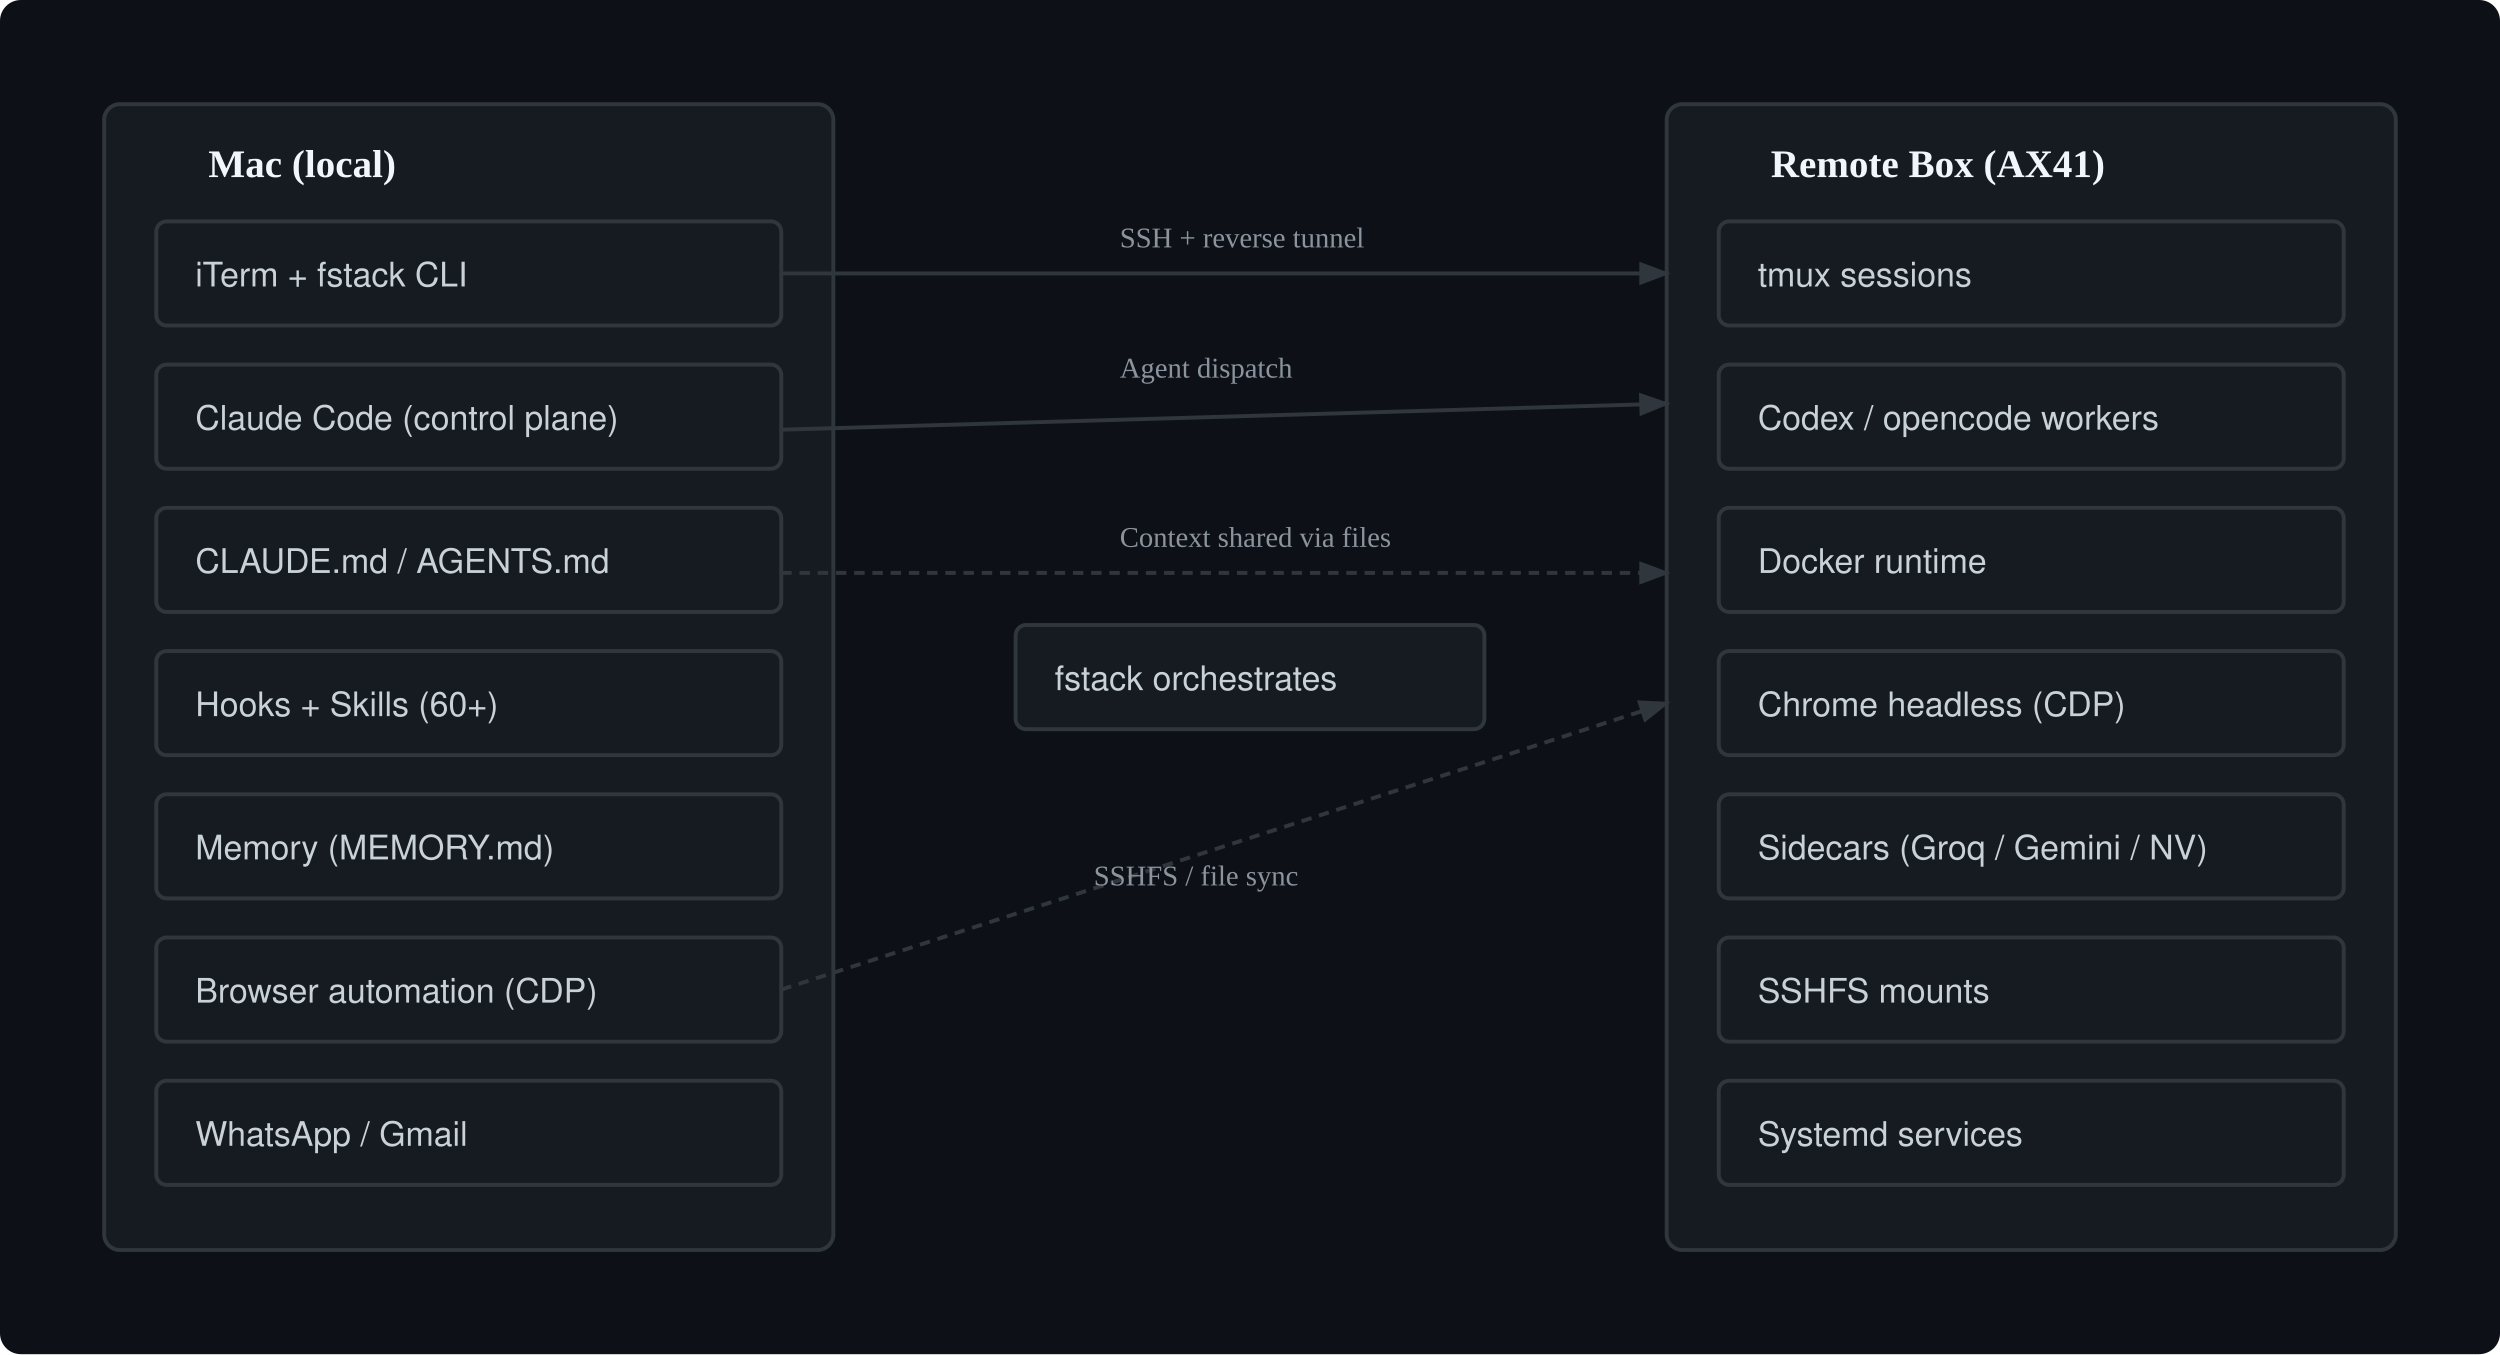
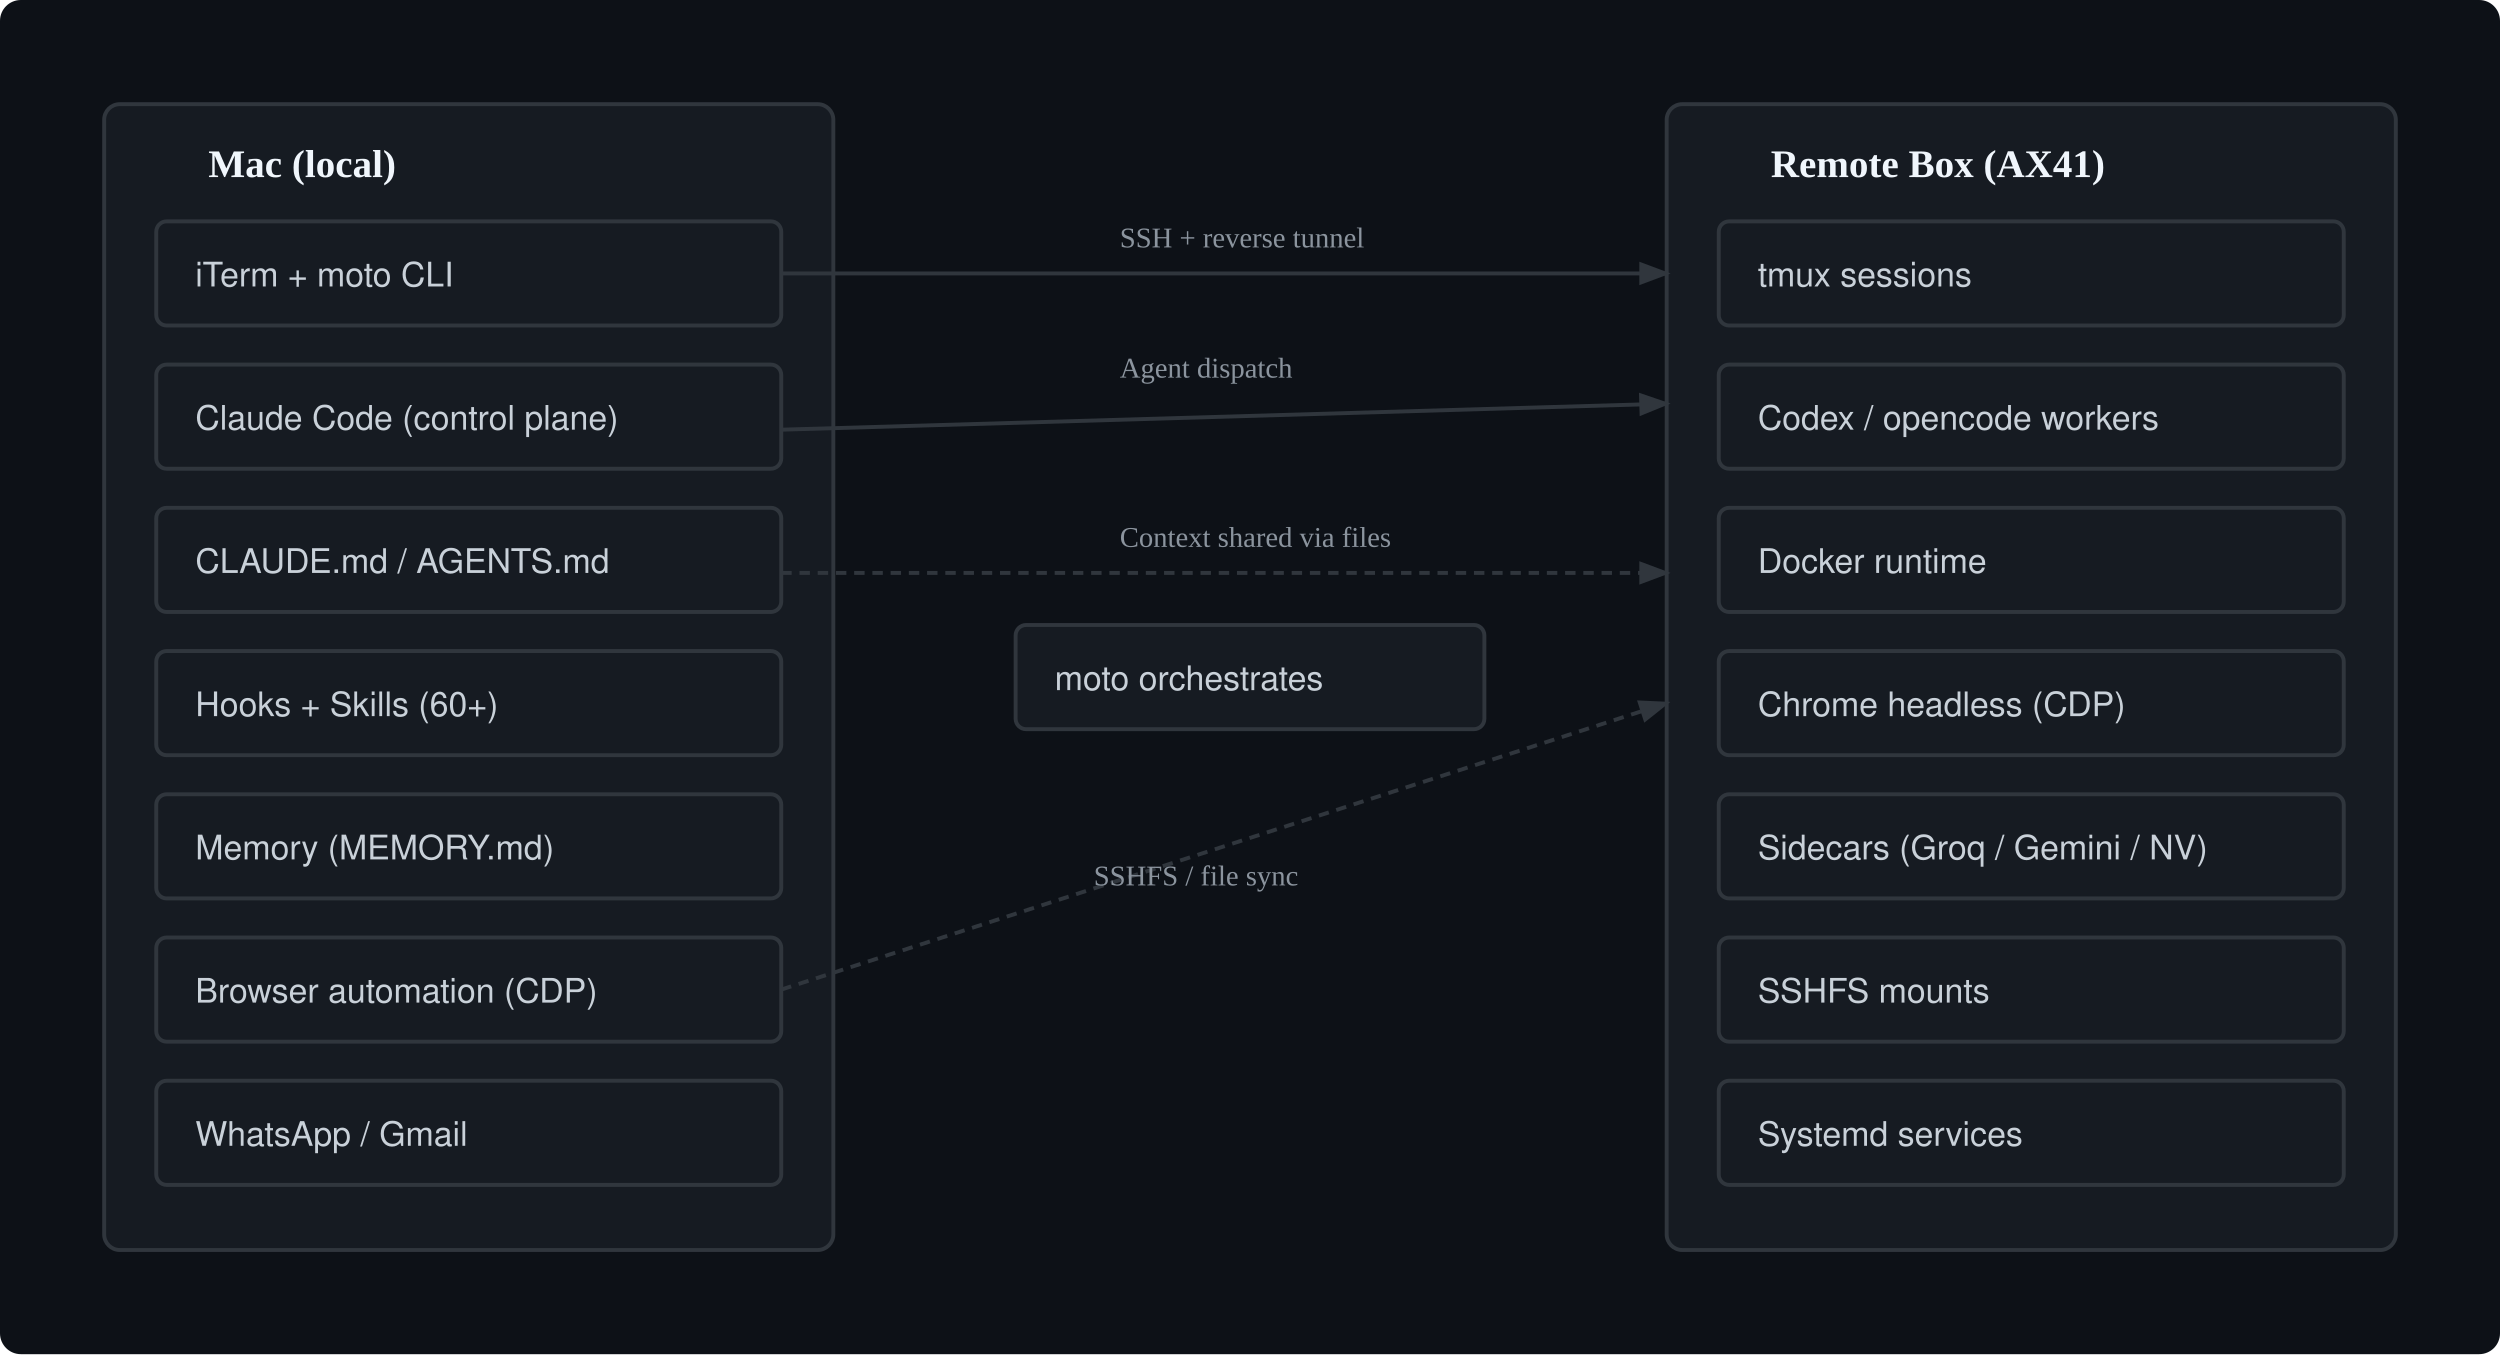
<svg xmlns="http://www.w3.org/2000/svg" viewBox="0 0 960 520">
  <defs>
    <style>
      .bg { fill: #0d1117; }
      .box { fill: #161b22; stroke: #30363d; stroke-width: 1.5; }
      .accent { fill: #58a6ff; }
      .text { font-family: -apple-system, BlinkMacSystemFont, "Segoe UI", Helvetica, Arial, sans-serif; font-size: 13px; fill: #c9d1d9; }
      .label { font-size: 11px; fill: #8b949e; }
      .title { font-size: 15px; fill: #f0f6fc; font-weight: 600; }
      .arrow { stroke: #30363d; stroke-width: 1.5; fill: none; marker-end: url(#arrowhead); }
      .dashed { stroke-dasharray: 4 3; }
    </style>
    <marker id="arrowhead" markerWidth="8" markerHeight="6" refX="7" refY="3" orient="auto">
      <path d="M0,0 L8,3 L0,6 Z" fill="#30363d" />
    </marker>
  </defs>
  <rect class="bg" width="960" height="520" rx="8" />
  <rect class="box" x="40" y="40" width="280" height="440" rx="6" />
  <text class="title" x="80" y="68">Mac (local)</text>
  <rect class="box" x="60" y="85" width="240" height="40" rx="4" />
-   <text class="text" x="75" y="110">iTerm + fstack CLI</text>
+   <text class="text" x="75" y="110">iTerm + moto CLI</text>
  <rect class="box" x="60" y="140" width="240" height="40" rx="4" />
  <text class="text" x="75" y="165">Claude Code (control plane)</text>
  <rect class="box" x="60" y="195" width="240" height="40" rx="4" />
  <text class="text" x="75" y="220">CLAUDE.md / AGENTS.md</text>
  <rect class="box" x="60" y="250" width="240" height="40" rx="4" />
  <text class="text" x="75" y="275">Hooks + Skills (60+)</text>
  <rect class="box" x="60" y="305" width="240" height="40" rx="4" />
  <text class="text" x="75" y="330">Memory (MEMORY.md)</text>
  <rect class="box" x="60" y="360" width="240" height="40" rx="4" />
  <text class="text" x="75" y="385">Browser automation (CDP)</text>
  <rect class="box" x="60" y="415" width="240" height="40" rx="4" />
  <text class="text" x="75" y="440">WhatsApp / Gmail</text>
  <rect class="box" x="640" y="40" width="280" height="440" rx="6" />
  <text class="title" x="680" y="68">Remote Box (AX41)</text>
  <rect class="box" x="660" y="85" width="240" height="40" rx="4" />
  <text class="text" x="675" y="110">tmux sessions</text>
  <rect class="box" x="660" y="140" width="240" height="40" rx="4" />
  <text class="text" x="675" y="165">Codex / opencode workers</text>
  <rect class="box" x="660" y="195" width="240" height="40" rx="4" />
  <text class="text" x="675" y="220">Docker runtime</text>
  <rect class="box" x="660" y="250" width="240" height="40" rx="4" />
  <text class="text" x="675" y="275">Chrome headless (CDP)</text>
  <rect class="box" x="660" y="305" width="240" height="40" rx="4" />
  <text class="text" x="675" y="330">Sidecars (Groq / Gemini / NV)</text>
  <rect class="box" x="660" y="360" width="240" height="40" rx="4" />
  <text class="text" x="675" y="385">SSHFS mounts</text>
  <rect class="box" x="660" y="415" width="240" height="40" rx="4" />
  <text class="text" x="675" y="440">Systemd services</text>
  <path class="arrow" d="M300 105 L640 105" />
  <text class="label" x="430" y="95">SSH + reverse tunnel</text>
  <path class="arrow dashed" d="M300 380 L640 270" />
  <text class="label" x="420" y="340">SSHFS / file sync</text>
  <path class="arrow" d="M300 165 L640 155" />
  <text class="label" x="430" y="145">Agent dispatch</text>
  <path class="arrow dashed" d="M300 220 L640 220" />
  <text class="label" x="430" y="210">Context shared via files</text>
  <rect class="box" x="390" y="240" width="180" height="40" rx="4" />
-   <text class="text" x="405" y="265">fstack orchestrates</text>
+   <text class="text" x="405" y="265">moto orchestrates</text>
</svg>
